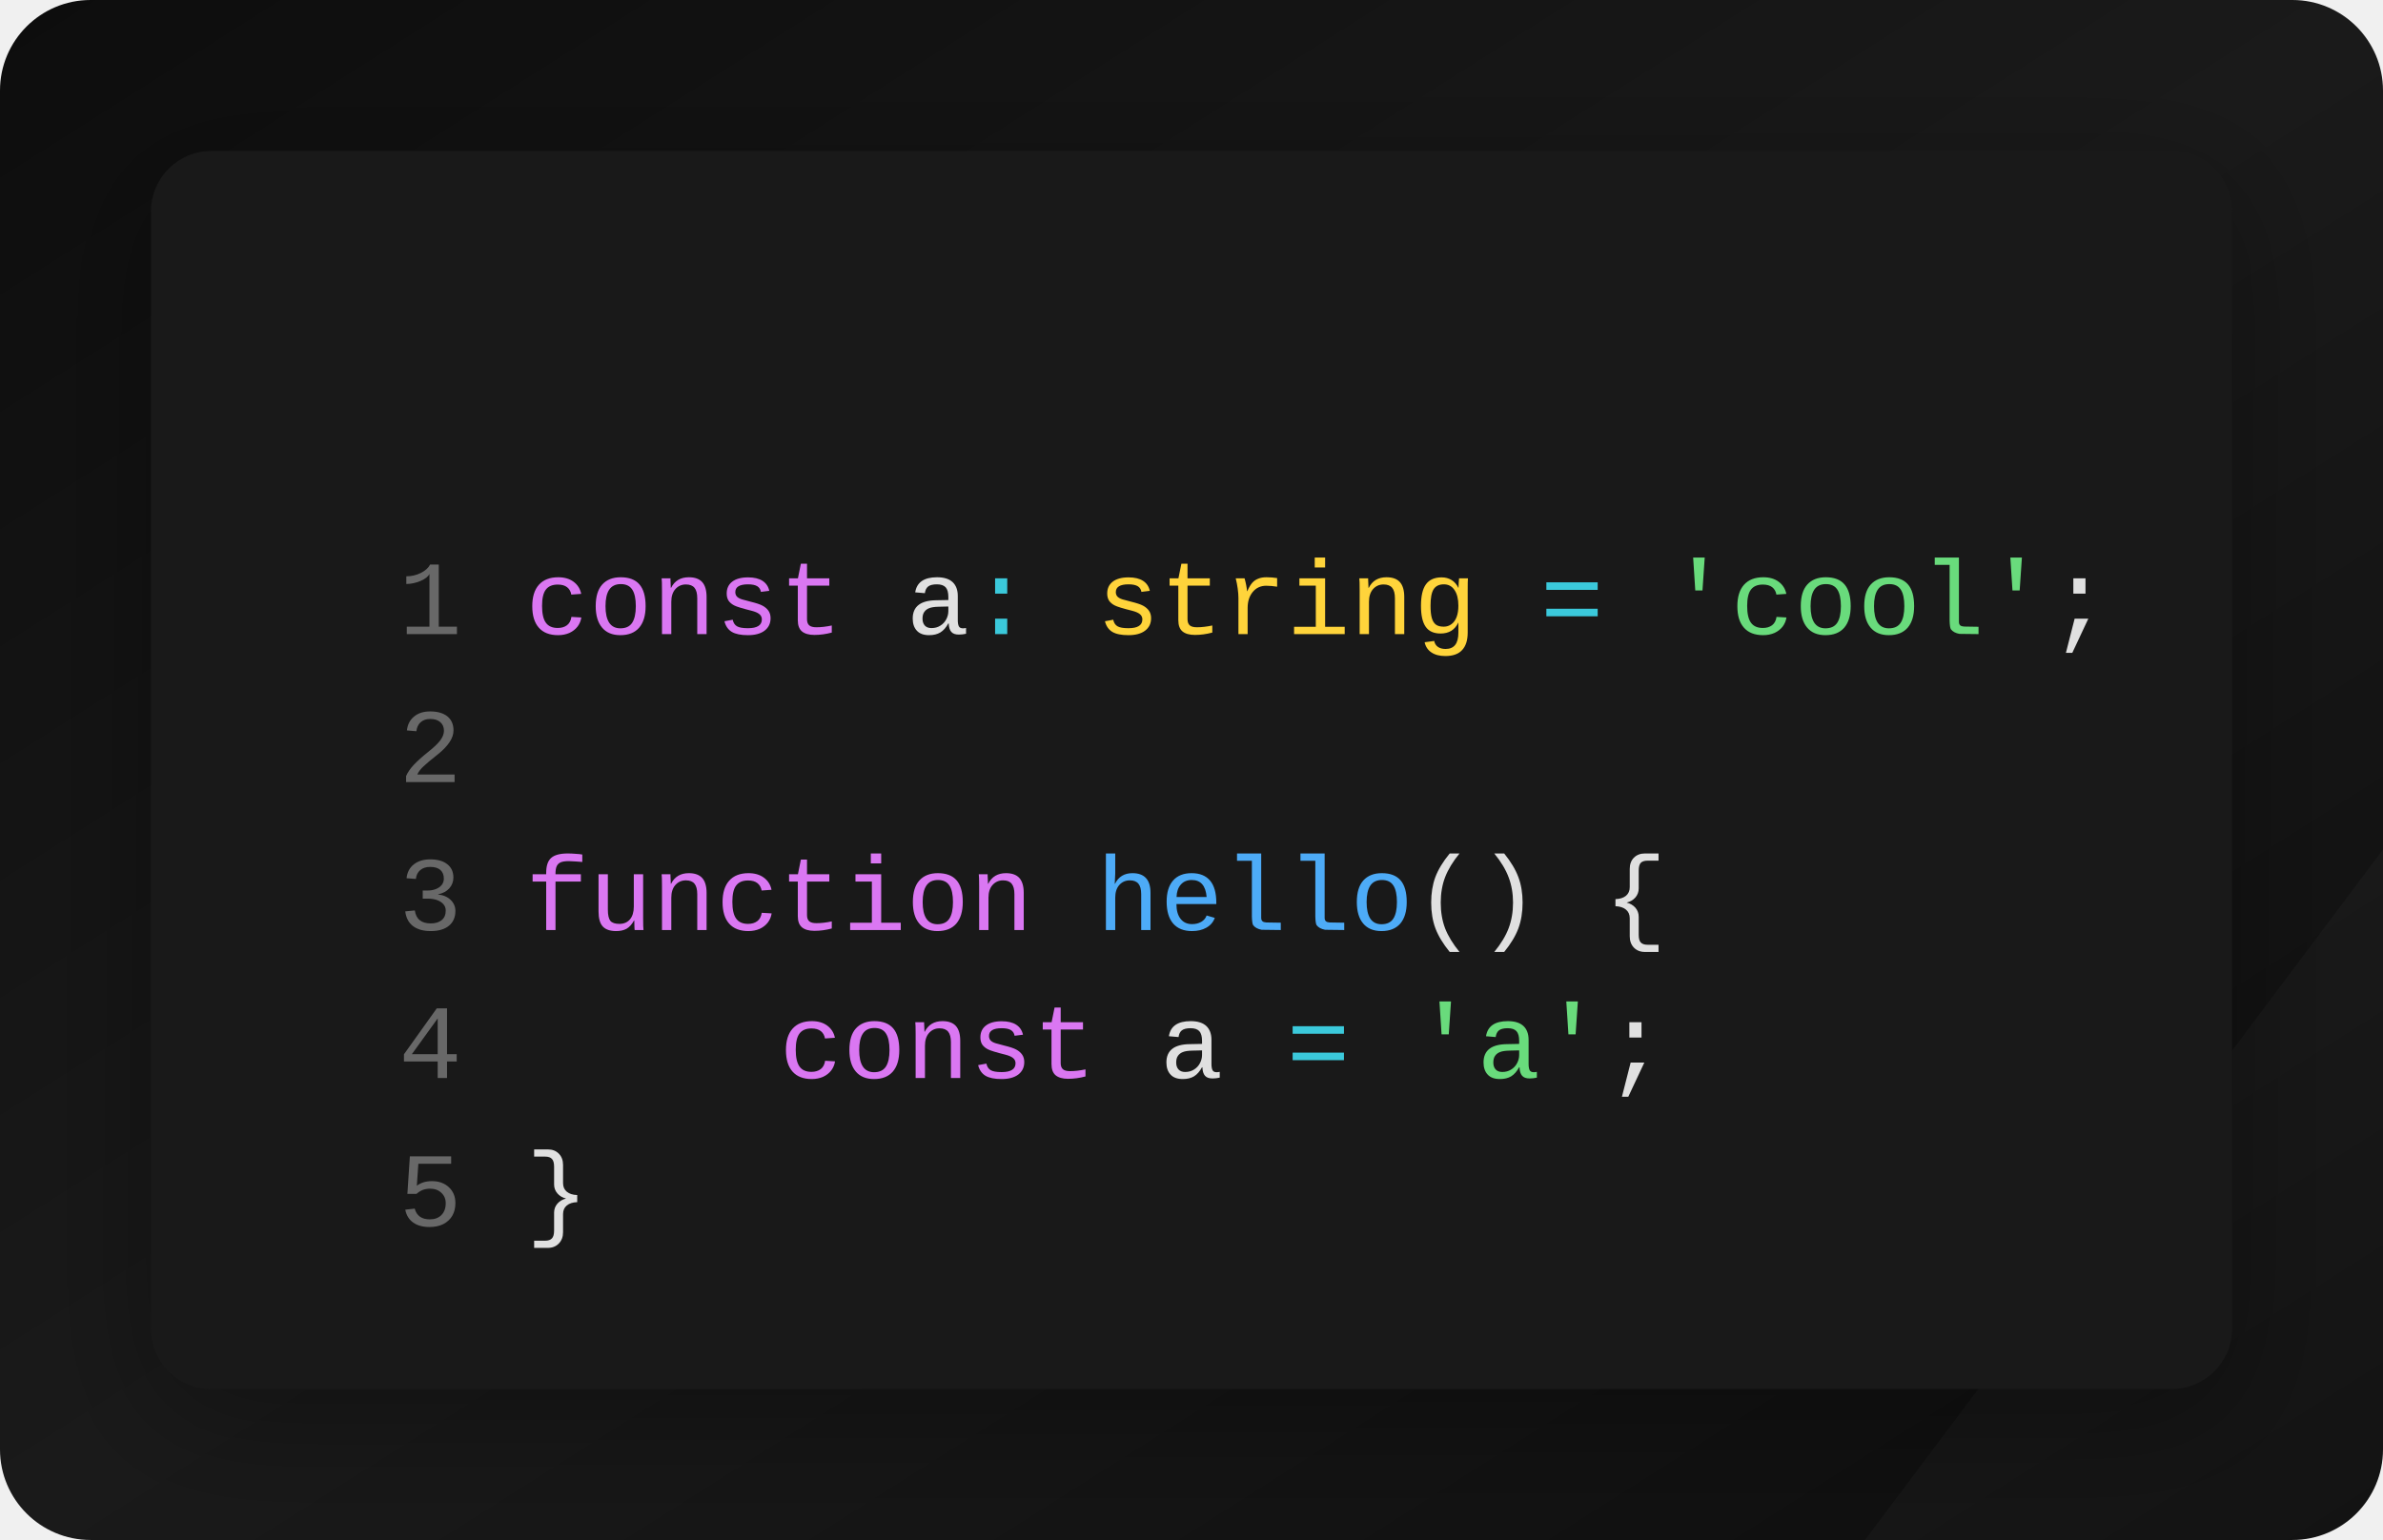
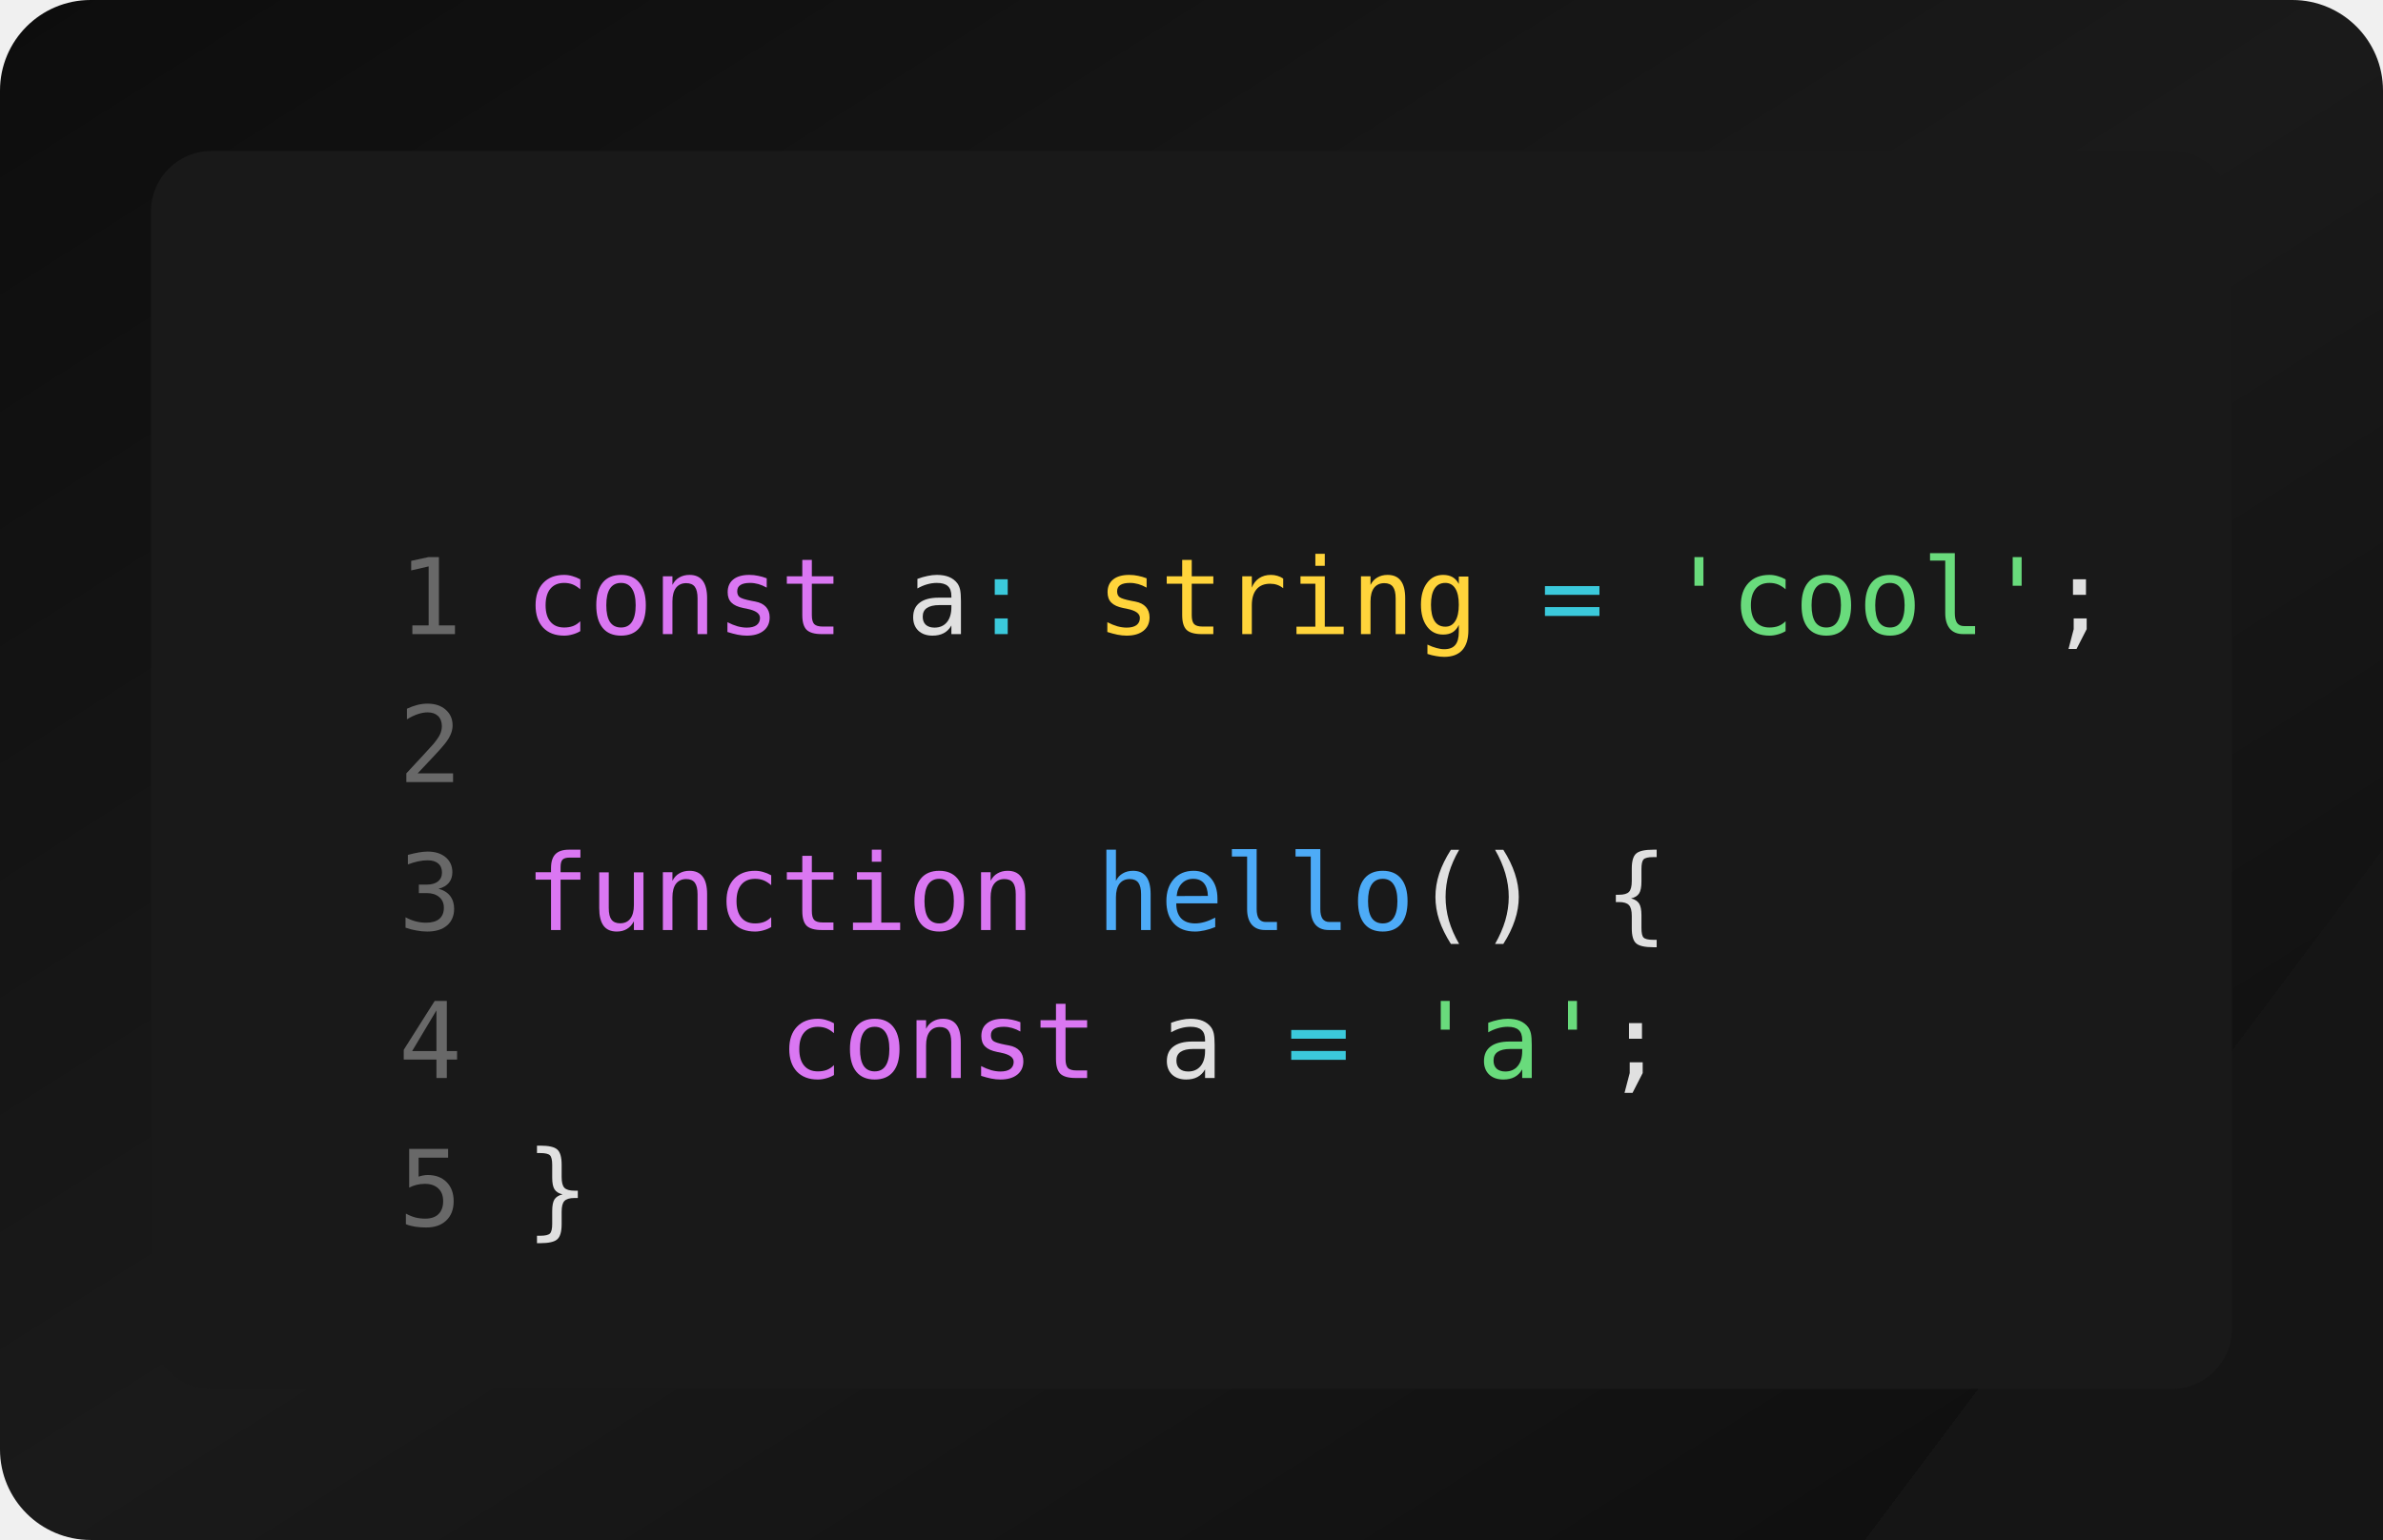
<svg xmlns="http://www.w3.org/2000/svg" viewBox="0 0 315.6 204" width="315.6" height="204">
  <defs>
-     <filter id="shadow" x="-50%" y="-50%" width="200%" height="200%">
-       <feGaussianBlur in="SourceAlpha" stdDeviation="8" result="blur" />
-       <feOffset in="blur" dx="0" dy="4" result="offsetBlur" />
-       <feFlood flood-color="#000000" flood-opacity="0.3" result="color" />
-       <feComposite in="color" in2="offsetBlur" operator="in" result="shadow" />
-     </filter>
-     <mask id="shadow-mask">
-       <rect x="-50" y="-50" width="375.6" height="264" fill="white" />
-       <rect x="0" y="0" width="275.6" height="164" rx="8" ry="8" fill="black" />
-     </mask>
    <linearGradient id="bg-gradient" x1="0%" y1="0%" x2="100%" y2="100%">
      <stop offset="0%" stop-color="#0d0d0d" />
      <stop offset="50%" stop-color="#1a1a1a" />
      <stop offset="100%" stop-color="#0d0d0d" />
    </linearGradient>
  </defs>
  <rect x="0" y="0" width="315.6" height="204" fill="url(#bg-gradient)" rx="12" ry="12" />
  <g class="overlay">
-     <polygon points="400,0 600,0 300,400 100,400" fill="#ffffff06" />
+     <polygon points="400,0 600,0 300,400 100,400" fill="#151515" shape-rendering="crispEdges" />
  </g>
  <g class="overlay">
-     <polygon points="500,0 700,0 400,400 200,400" fill="#ffffff04" />
+     <polygon points="500,0 700,0 400,400 200,400" fill="#131313" shape-rendering="crispEdges" />
  </g>
  <g transform="translate(20, 20)">
-     <g mask="url(#shadow-mask)">
-       <rect x="0" y="0" width="275.6" height="164" fill="#191919" rx="8" ry="8" filter="url(#shadow)" />
-     </g>
    <rect x="0" y="0" width="275.6" height="164" fill="#191919" rx="8" ry="8" />
    <g class="title-bar">
      
    </g>
    <g class="text">
-       <text x="41.2" y="64" font-family="'SF Mono', 'Monaco', 'Menlo', 'Ubuntu Mono', 'Consolas', 'Courier New', monospace" font-size="14" fill="#e0e0e066" text-anchor="end" xml:space="preserve">1</text>
-       <text y="64" font-family="'SF Mono', 'Monaco', 'Menlo', 'Ubuntu Mono', 'Consolas', 'Courier New', monospace" font-size="14" xml:space="preserve">
+       <text x="41.2" y="64" font-family="'JetBrains Mono', monospace" font-size="14" fill="#e0e0e066" text-anchor="end" xml:space="preserve">1</text>
+       <text y="64" font-family="'JetBrains Mono', monospace" font-size="14" xml:space="preserve">
        <tspan x="49.6" fill="#DA77F2">const</tspan>
        <tspan x="91.6" fill="#e0e0e0"> a</tspan>
        <tspan x="108.4" fill="#3BC9DB">:</tspan>
        <tspan x="116.8" fill="#e0e0e0"> </tspan>
        <tspan x="125.2" fill="#FFD43B">string</tspan>
        <tspan x="175.6" fill="#e0e0e0"> </tspan>
        <tspan x="184" fill="#3BC9DB">=</tspan>
        <tspan x="192.4" fill="#e0e0e0"> </tspan>
        <tspan x="200.8" fill="#69DB7C">'cool'</tspan>
        <tspan x="251.2" fill="#e0e0e0">;</tspan>
      </text>
-       <text x="41.2" y="83.6" font-family="'SF Mono', 'Monaco', 'Menlo', 'Ubuntu Mono', 'Consolas', 'Courier New', monospace" font-size="14" fill="#e0e0e066" text-anchor="end" xml:space="preserve">2</text>
-       <text x="41.2" y="103.2" font-family="'SF Mono', 'Monaco', 'Menlo', 'Ubuntu Mono', 'Consolas', 'Courier New', monospace" font-size="14" fill="#e0e0e066" text-anchor="end" xml:space="preserve">3</text>
-       <text y="103.2" font-family="'SF Mono', 'Monaco', 'Menlo', 'Ubuntu Mono', 'Consolas', 'Courier New', monospace" font-size="14" xml:space="preserve">
+       <text x="41.2" y="83.6" font-family="'JetBrains Mono', monospace" font-size="14" fill="#e0e0e066" text-anchor="end" xml:space="preserve">2</text>
+       <text x="41.2" y="103.2" font-family="'JetBrains Mono', monospace" font-size="14" fill="#e0e0e066" text-anchor="end" xml:space="preserve">3</text>
+       <text y="103.2" font-family="'JetBrains Mono', monospace" font-size="14" xml:space="preserve">
        <tspan x="49.6" fill="#DA77F2">function</tspan>
        <tspan x="116.8" fill="#e0e0e0"> </tspan>
        <tspan x="125.2" fill="#4DABF7">hello</tspan>
        <tspan x="167.2" fill="#e0e0e0">() {</tspan>
      </text>
-       <text x="41.2" y="122.8" font-family="'SF Mono', 'Monaco', 'Menlo', 'Ubuntu Mono', 'Consolas', 'Courier New', monospace" font-size="14" fill="#e0e0e066" text-anchor="end" xml:space="preserve">4</text>
-       <text y="122.8" font-family="'SF Mono', 'Monaco', 'Menlo', 'Ubuntu Mono', 'Consolas', 'Courier New', monospace" font-size="14" xml:space="preserve">
+       <text x="41.2" y="122.8" font-family="'JetBrains Mono', monospace" font-size="14" fill="#e0e0e066" text-anchor="end" xml:space="preserve">4</text>
+       <text y="122.8" font-family="'JetBrains Mono', monospace" font-size="14" xml:space="preserve">
        <tspan x="49.6" fill="#e0e0e0">    </tspan>
        <tspan x="83.2" fill="#DA77F2">const</tspan>
        <tspan x="125.2" fill="#e0e0e0"> a </tspan>
        <tspan x="150.4" fill="#3BC9DB">=</tspan>
        <tspan x="158.8" fill="#e0e0e0"> </tspan>
        <tspan x="167.2" fill="#69DB7C">'a'</tspan>
        <tspan x="192.4" fill="#e0e0e0">;</tspan>
      </text>
-       <text x="41.2" y="142.4" font-family="'SF Mono', 'Monaco', 'Menlo', 'Ubuntu Mono', 'Consolas', 'Courier New', monospace" font-size="14" fill="#e0e0e066" text-anchor="end" xml:space="preserve">5</text>
-       <text y="142.4" font-family="'SF Mono', 'Monaco', 'Menlo', 'Ubuntu Mono', 'Consolas', 'Courier New', monospace" font-size="14" xml:space="preserve">
+       <text x="41.2" y="142.4" font-family="'JetBrains Mono', monospace" font-size="14" fill="#e0e0e066" text-anchor="end" xml:space="preserve">5</text>
+       <text y="142.4" font-family="'JetBrains Mono', monospace" font-size="14" xml:space="preserve">
        <tspan x="49.6" fill="#e0e0e0">}</tspan>
      </text>
    </g>
  </g>
</svg>
